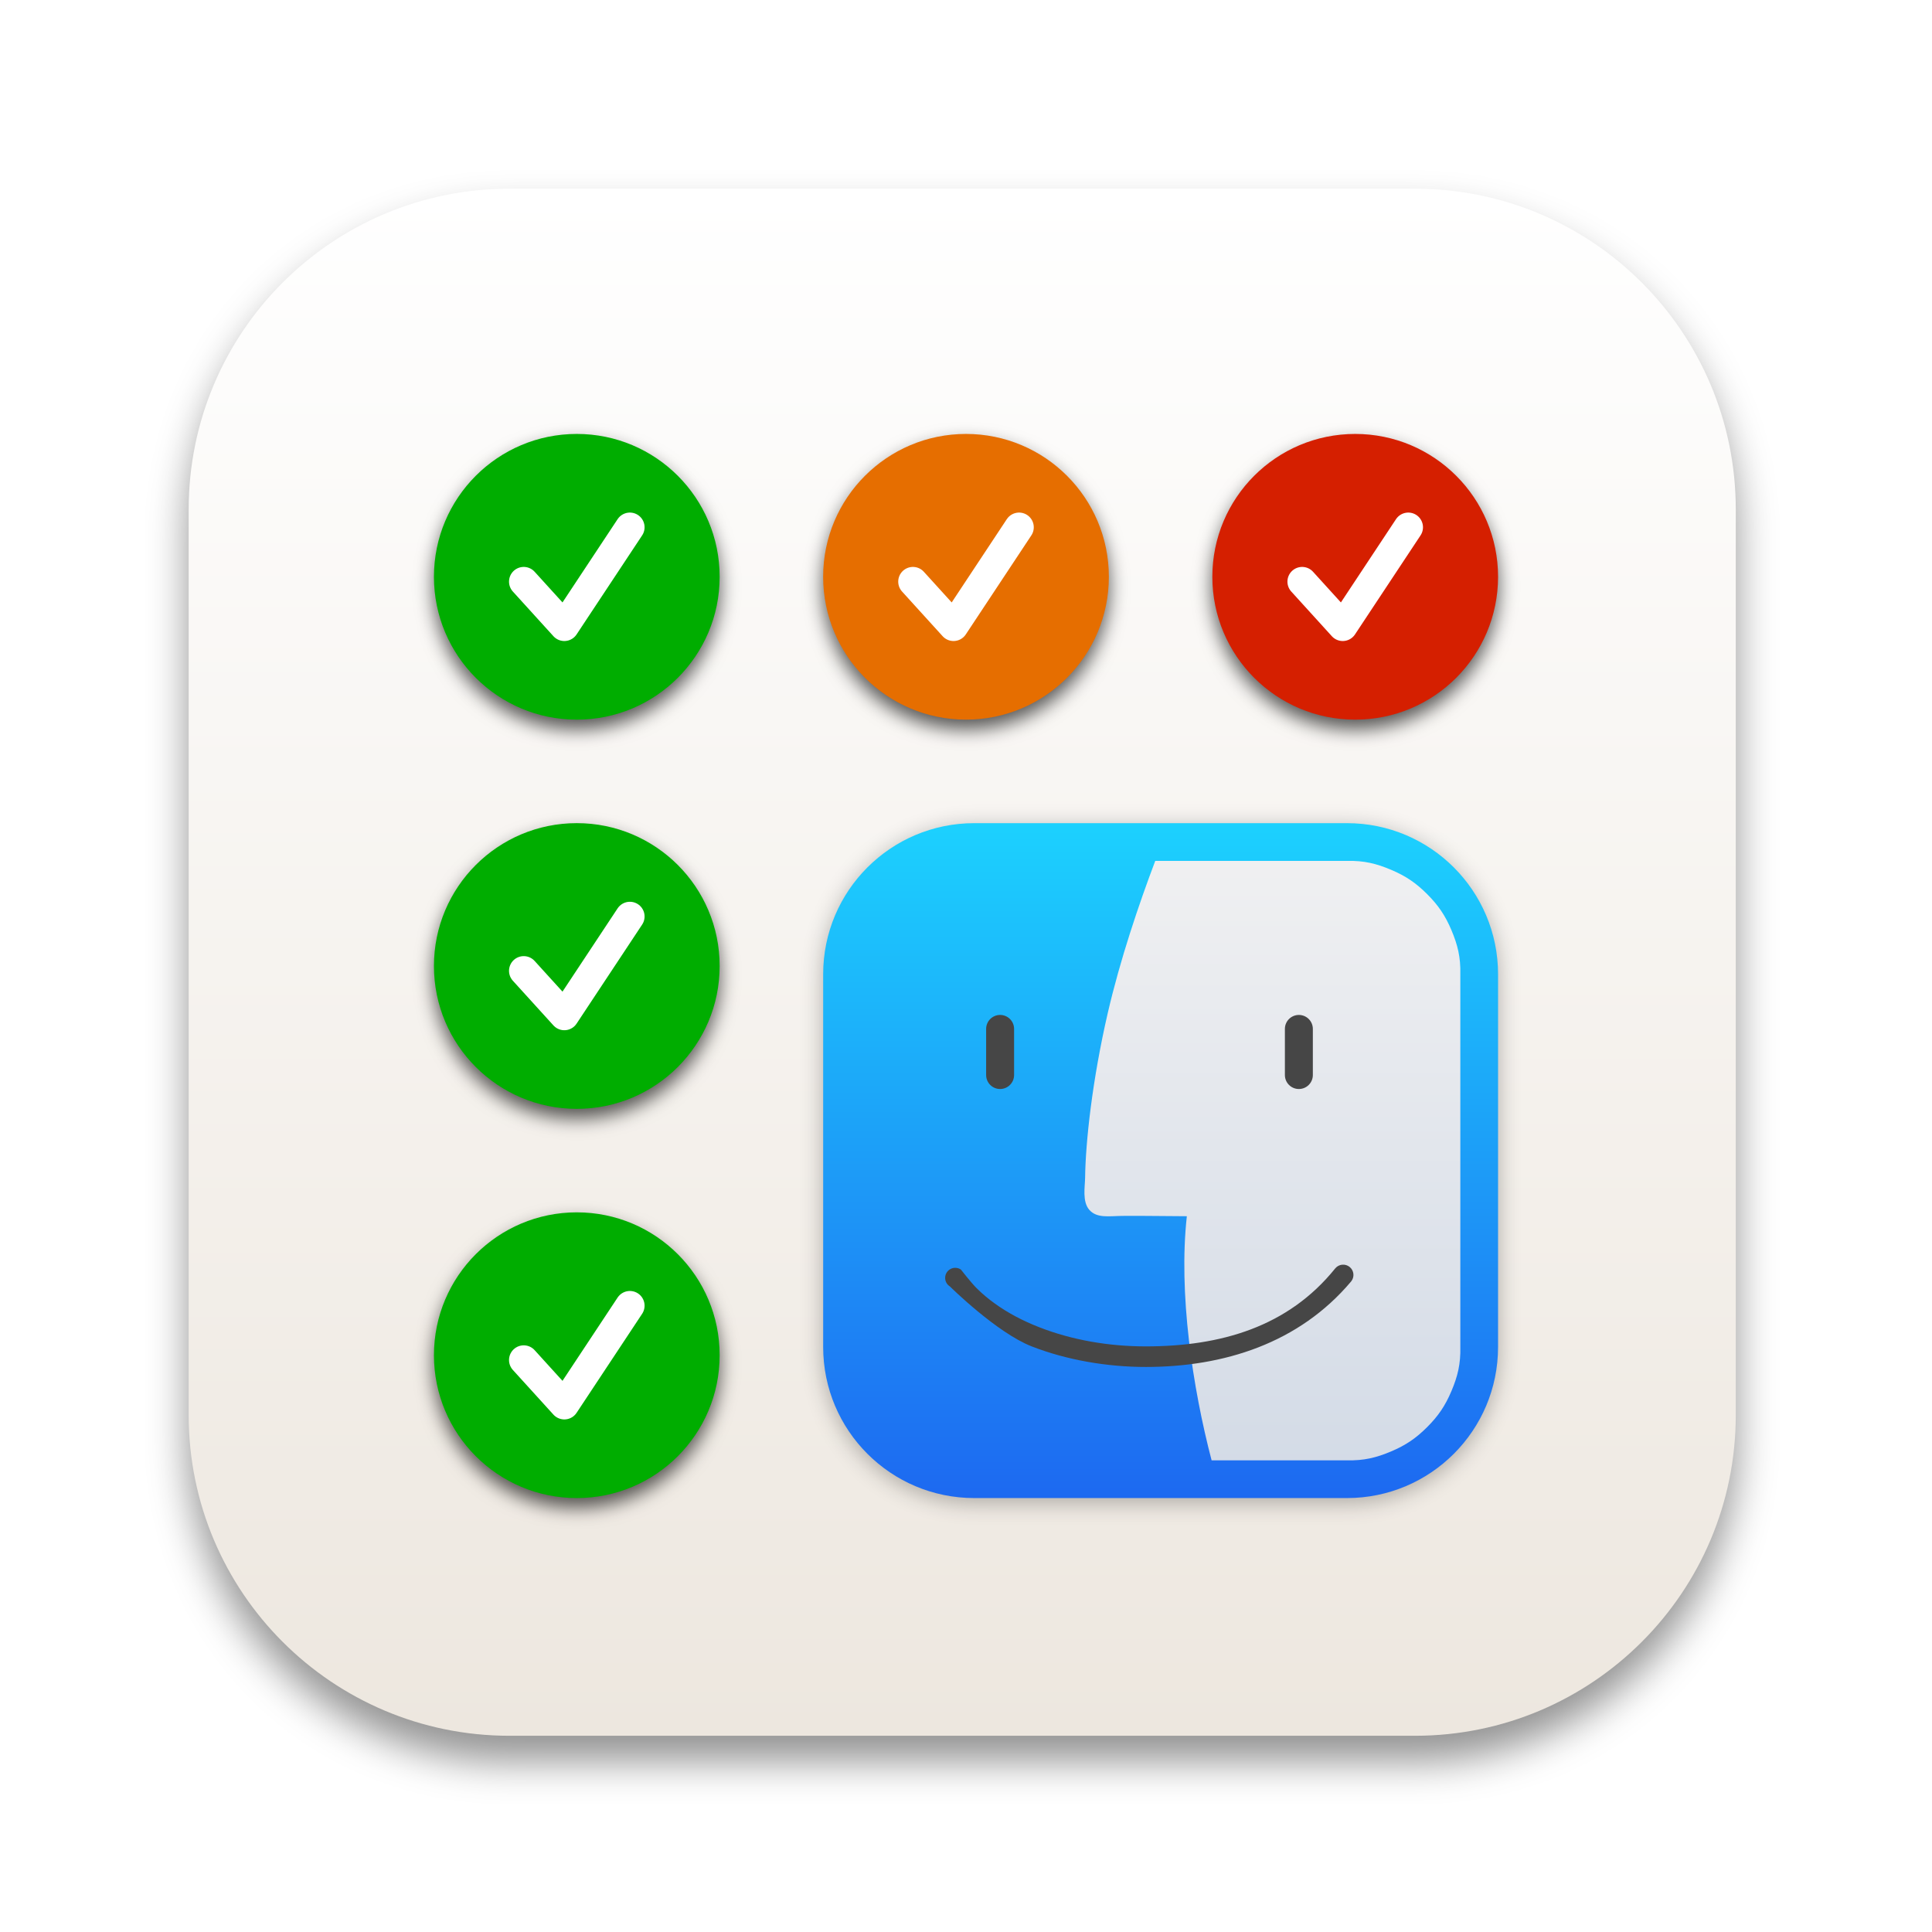
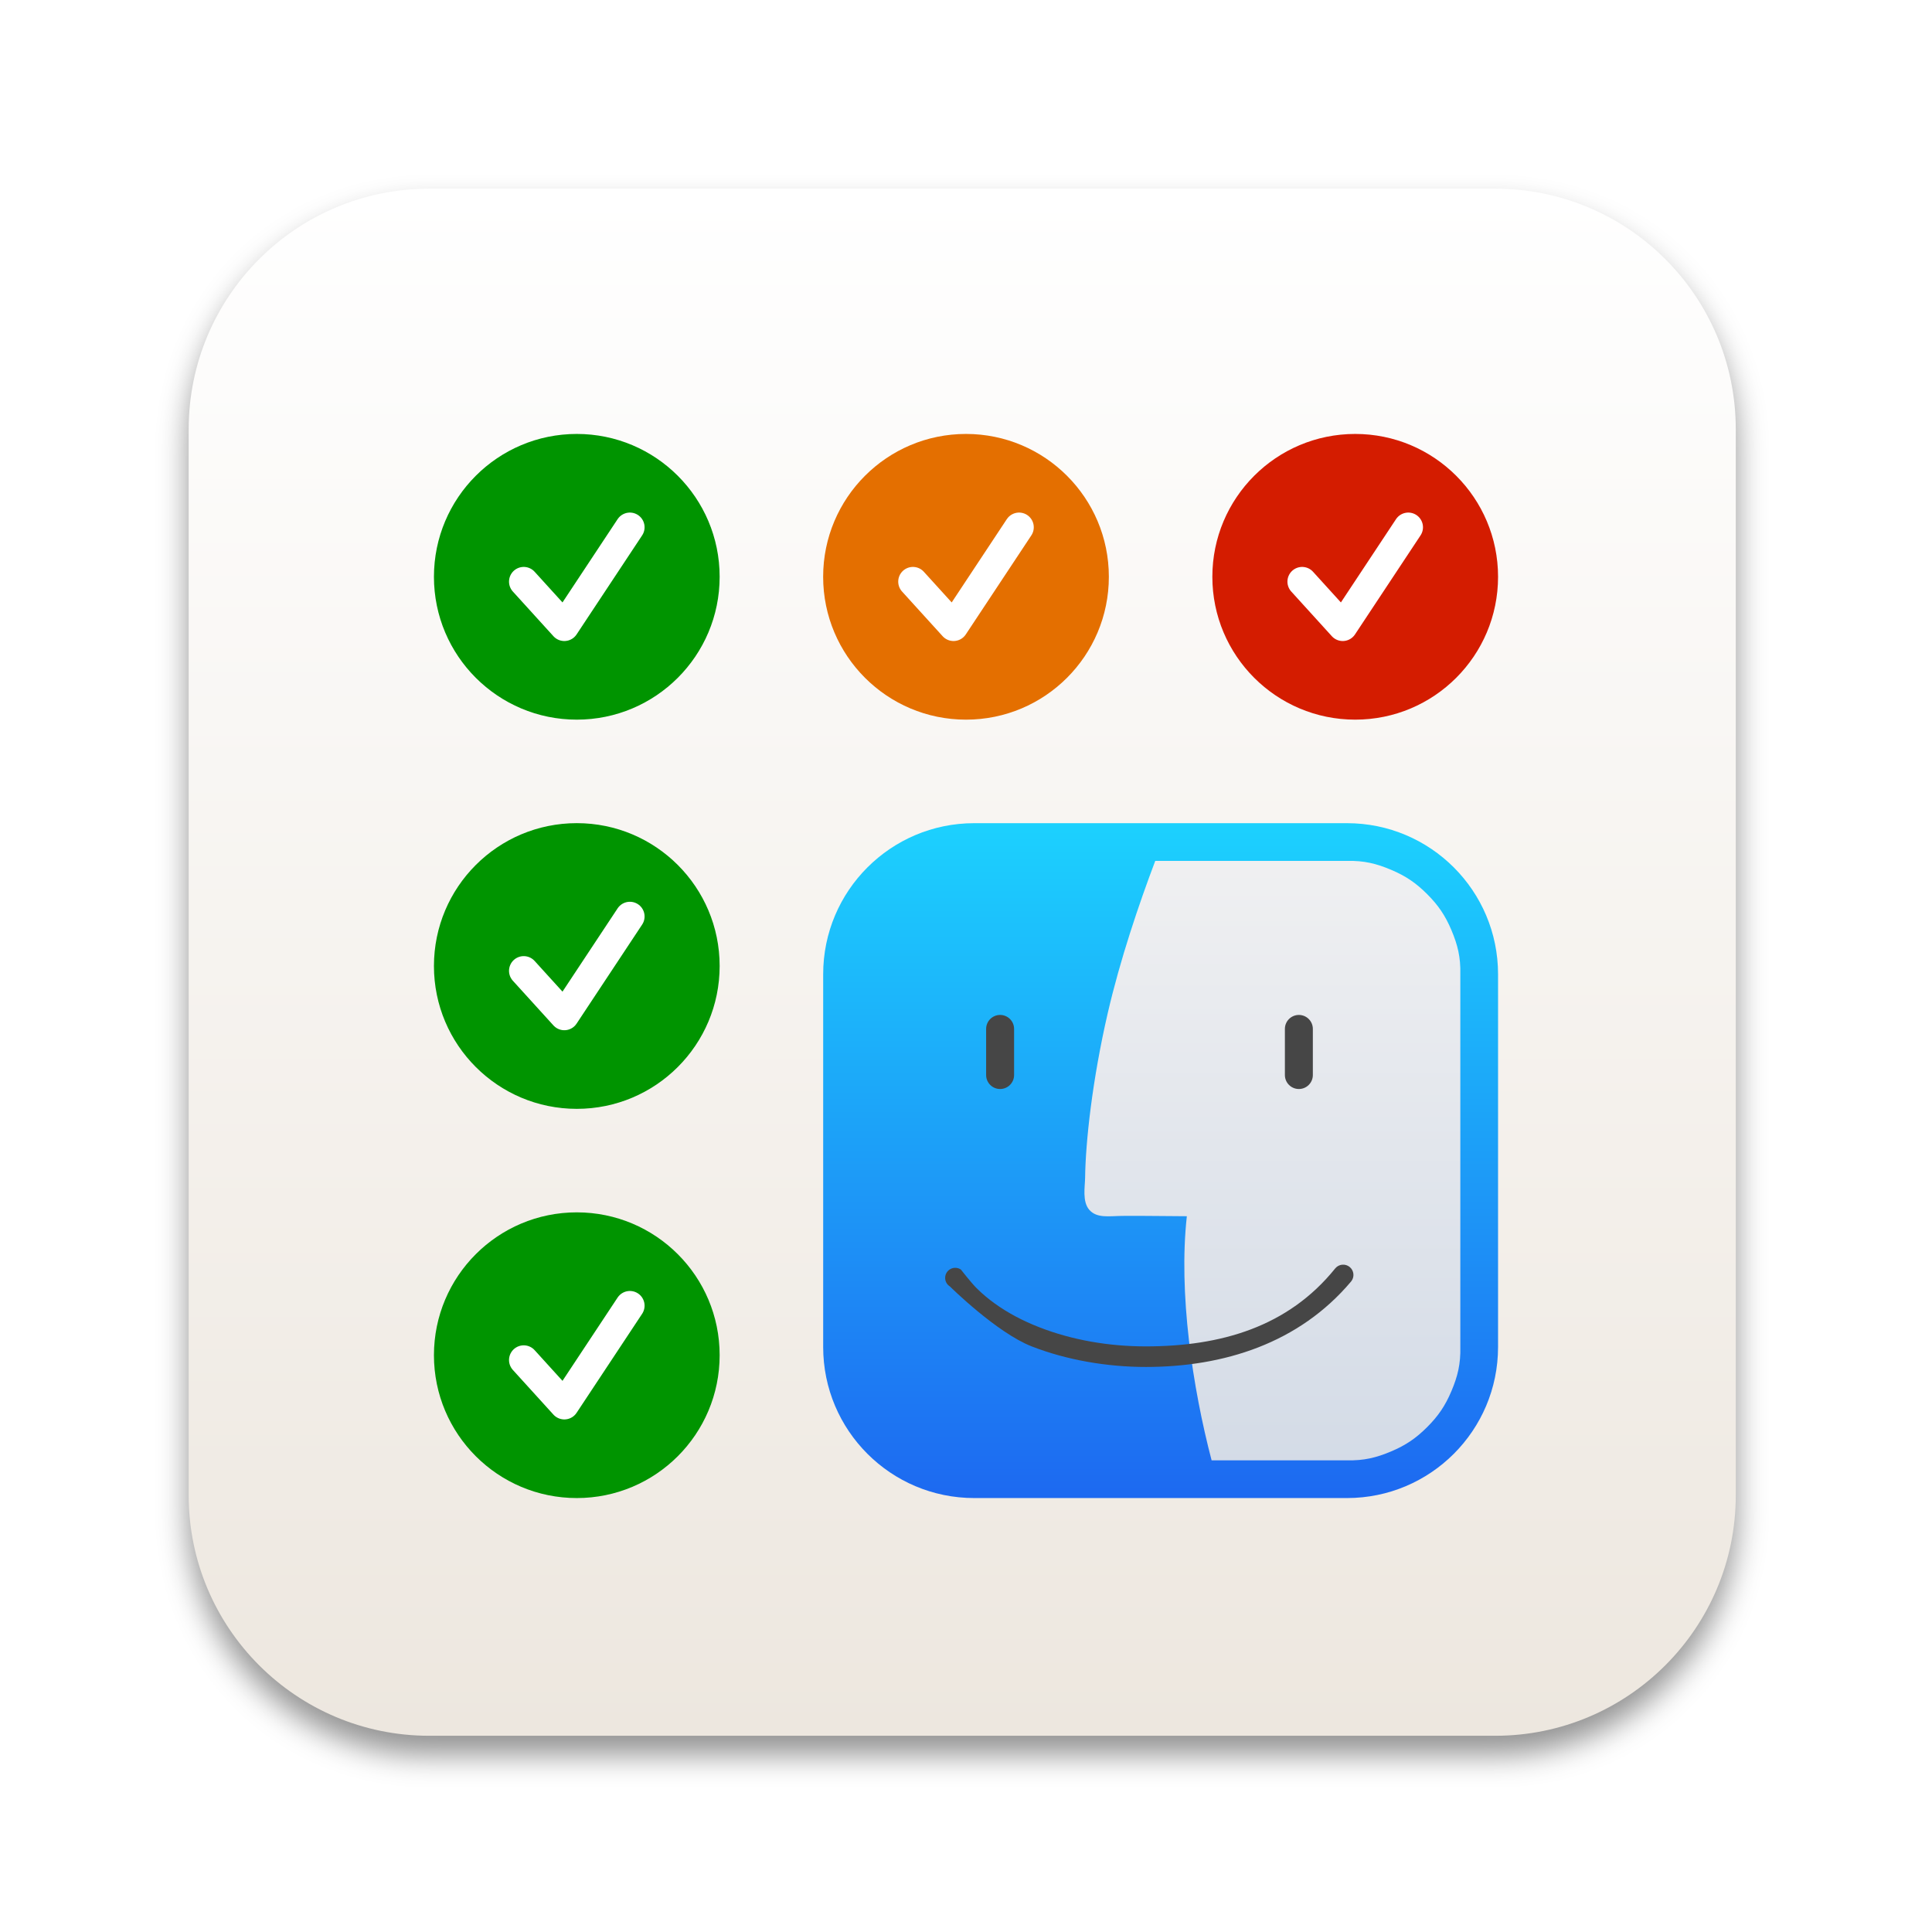
<svg xmlns="http://www.w3.org/2000/svg" xmlns:ns1="https://boxy-svg.com" width="1024px" height="1024px" viewBox="0 0 1024 1024">
  <defs>
    <ns1:export>
      <ns1:file format="png" path="AppIcon-16x16.png" width="16" height="16" />
      <ns1:file format="png" path="AppIcon-16x16@2x.png" width="32" height="32" />
      <ns1:file format="png" path="AppIcon-32x32.png" width="32" height="32" />
      <ns1:file format="png" path="AppIcon-32x32@2x.png" width="64" height="64" />
      <ns1:file format="png" path="AppIcon-128x128.png" width="128" height="128" />
      <ns1:file format="png" path="AppIcon-128x128@2x.png" width="256" height="256" />
      <ns1:file format="png" path="AppIcon-256x256.png" width="256" height="256" />
      <ns1:file format="png" path="AppIcon-256x256@2x.png" width="512" height="512" />
      <ns1:file format="png" path="AppIcon-512x512.png" width="512" height="512" />
      <ns1:file format="png" path="AppIcon-512x512@2x.png" width="1024" height="1024" />
    </ns1:export>
    <filter id="drop-shadow-filter-1" ns1:preset="drop-shadow 1 0 10 8 0.53 #00000067" color-interpolation-filters="sRGB" x="-50%" y="-50%" width="200%" height="200%">
      <feGaussianBlur in="SourceAlpha" stdDeviation="8" />
      <feOffset dx="0" dy="10" />
      <feComponentTransfer result="offsetblur">
        <feFuncA id="spread-ctrl" type="linear" slope="1.06" />
      </feComponentTransfer>
      <feFlood flood-color="#00000067" />
      <feComposite in2="offsetblur" operator="in" />
      <feMerge>
        <feMergeNode />
        <feMergeNode in="SourceGraphic" />
      </feMerge>
    </filter>
-     <filter id="drop-shadow-filter-5" ns1:preset="drop-shadow 1 0 4 4 0.33 #000" color-interpolation-filters="sRGB" x="-50%" y="-50%" width="200%" height="200%">
-       <feGaussianBlur in="SourceAlpha" stdDeviation="4" />
-       <feOffset dx="0" dy="4" />
-       <feComponentTransfer result="offsetblur">
-         <feFuncA id="spread-ctrl-2" type="linear" slope="0.66" />
-       </feComponentTransfer>
-       <feFlood flood-color="#000" />
-       <feComposite in2="offsetblur" operator="in" />
-       <feMerge>
-         <feMergeNode />
-         <feMergeNode in="SourceGraphic" />
-       </feMerge>
-     </filter>
    <ns1:guide x="0" y="100" angle="90" />
    <ns1:guide x="0" y="920" angle="90" />
    <ns1:guide x="100" y="0" angle="0" />
    <ns1:guide x="920" y="0" angle="0" />
-     <linearGradient gradientUnits="userSpaceOnUse" x1="510.5" y1="203" x2="510.5" y2="818" id="gradient-0">
+     <linearGradient gradientUnits="userSpaceOnUse" x1="510.5" y1="203" x2="510.5" y2="818" id="gradient-0" gradientTransform="matrix(1.333333, 0, 0, 1.333333, -170.6665, -170.6665)">
      <stop offset="0" style="stop-color: rgb(255, 255, 255);" />
      <stop offset="1" style="stop-color: rgb(237, 231, 223);" />
    </linearGradient>
-     <linearGradient gradientUnits="userSpaceOnUse" x1="1332.5" y1="203" x2="1332.5" y2="818" id="gradient-1">
+     <linearGradient gradientUnits="userSpaceOnUse" x1="1332.5" y1="203" x2="1332.5" y2="818" id="gradient-1" gradientTransform="matrix(0.581626, 0, 0, 0.581626, -159.8666, 318.2299)">
      <stop offset="0" style="stop-color: rgb(28, 209, 254);" />
      <stop offset="1" style="stop-color: rgb(29, 105, 241);" />
    </linearGradient>
-     <linearGradient gradientUnits="userSpaceOnUse" x1="1451.537" y1="203" x2="1451.537" y2="818" id="gradient-2">
+     <linearGradient gradientUnits="userSpaceOnUse" x1="1451.537" y1="203" x2="1451.537" y2="818" id="gradient-2" gradientTransform="matrix(0.581626, 0, 0, 0.581626, -159.8666, 318.2299)">
      <stop offset="0" style="stop-color: rgb(241, 241, 242);" />
      <stop offset="1" style="stop-color: rgb(210, 218, 230);" />
    </linearGradient>
-     <filter id="drop-shadow-filter-0" ns1:preset="drop-shadow 1 0 4 10 0.33 #00000070" color-interpolation-filters="sRGB" x="-50%" y="-50%" width="200%" height="200%">
-       <feGaussianBlur in="SourceAlpha" stdDeviation="10" />
-       <feOffset dx="0" dy="4" />
-       <feComponentTransfer result="offsetblur">
-         <feFuncA id="spread-ctrl-3" type="linear" slope="0.66" />
-       </feComponentTransfer>
-       <feFlood flood-color="#00000070" />
-       <feComposite in2="offsetblur" operator="in" />
-       <feMerge>
-         <feMergeNode />
-         <feMergeNode in="SourceGraphic" />
-       </feMerge>
-     </filter>
  </defs>
-   <g transform="matrix(1.333333, 0, 0, 1.333333, -170.6665, -170.6665)">
-     <rect style="stroke-width: 16px; filter: url(&quot;#drop-shadow-filter-1&quot;); fill: url(&quot;#gradient-0&quot;);" x="203" y="203" width="615" height="615" rx="127.5" ry="127.5" />
-     <g transform="matrix(0.946429, 0, 0, 0.946429, 300.4999, 300.4999)">
-       <ellipse style="stroke-width: 8; fill: rgb(0, 173, 0); filter: url(&quot;#drop-shadow-filter-5&quot;);" cx="60" cy="60" rx="60" ry="60" />
-       <path style="fill: none; stroke-linecap: round; stroke-linejoin: round; stroke: rgb(255, 255, 255); stroke-width: 12.353px" d="M 82.292 39.2 L 54.759 80.8 L 37.709 62.03" />
+   <g>
+     <rect style="stroke-width: 21.333; filter: url(&quot;#drop-shadow-filter-1&quot;); fill: url(&quot;#gradient-0&quot;);" x="100" y="100" width="820" height="820" rx="127.5" ry="127.5" />
+     <g>
+       <ellipse style="stroke-width: 10.095; filter: none; fill: rgb(0, 148, 0);" cx="305.714" cy="305.714" rx="75.714" ry="75.714" />
+       <path style="stroke-linecap: round; stroke-linejoin: round; stroke: rgb(255, 255, 255); stroke-width: 15.588; fill: none;" d="M 333.845 279.467 L 299.101 331.962 L 277.585 308.276" />
    </g>
-     <g transform="matrix(0.946429, 0, 0, 0.946429, 313.2499, 300.4999)">
-       <ellipse style="stroke-width: 8; filter: url(&quot;#drop-shadow-filter-5&quot;); fill: rgb(230, 110, 0);" cx="210" cy="60" rx="60" ry="60" />
-       <path style="fill: none; stroke-linecap: round; stroke-linejoin: round; stroke: rgb(255, 255, 255); stroke-width: 12.353px" d="M 232.292 39.2 L 204.759 80.8 L 187.709 62.03" />
+     <g>
+       <ellipse style="stroke-width: 10.095; filter: none; fill: rgb(228, 111, 0);" cx="512" cy="305.714" rx="75.714" ry="75.714" />
+       <path style="fill: none; stroke-linecap: round; stroke-linejoin: round; stroke: rgb(255, 255, 255); stroke-width: 15.588;" d="M 540.13 279.467 L 505.386 331.962 L 483.871 308.276" />
    </g>
-     <g transform="matrix(0.946429, 0, 0, 0.946429, 325.9999, 300.4999)">
-       <ellipse style="stroke-width: 8; filter: url(&quot;#drop-shadow-filter-5&quot;); fill: rgb(213, 31, 0);" cx="360" cy="60" rx="60" ry="60" />
-       <path style="fill: none; stroke-linecap: round; stroke-linejoin: round; stroke: rgb(255, 255, 255); stroke-width: 12.353px" d="M 382.292 39.2 L 354.759 80.8 L 337.709 62.03" />
+     <g>
+       <ellipse style="stroke-width: 10.095; filter: none; fill: rgb(212, 28, 0);" cx="718.286" cy="305.714" rx="75.714" ry="75.714" />
+       <path style="stroke-linecap: round; stroke-linejoin: round; stroke: rgb(255, 255, 255); stroke-width: 15.588; fill: none;" d="M 746.416 279.467 L 711.672 331.962 L 690.157 308.276" />
    </g>
-     <g transform="matrix(0.946429, 0, 0, 0.946429, 300.4999, 313.2499)">
-       <ellipse style="stroke-width: 8; filter: url(&quot;#drop-shadow-filter-5&quot;); fill: rgb(0, 173, 0);" cx="60" cy="210" rx="60" ry="60" />
-       <path style="fill: none; stroke-linecap: round; stroke-linejoin: round; stroke: rgb(255, 255, 255); stroke-width: 12.353px" d="M 82.292 189.2 L 54.759 230.8 L 37.709 212.03" />
+     <g>
+       <ellipse style="stroke-width: 10.095; filter: none; fill: rgb(0, 148, 0);" cx="305.714" cy="512" rx="75.714" ry="75.714" />
+       <path style="stroke-linecap: round; stroke-linejoin: round; stroke: rgb(255, 255, 255); stroke-width: 15.588; fill: none;" d="M 333.845 485.752 L 299.101 538.248 L 277.585 514.562" />
    </g>
-     <g transform="matrix(0.946429, 0, 0, 0.946429, 300.4999, 325.9999)">
-       <ellipse style="stroke-width: 8; filter: url(&quot;#drop-shadow-filter-5&quot;); fill: rgb(0, 173, 0);" cx="60" cy="360" rx="60" ry="60" />
-       <path style="fill: none; stroke-linecap: round; stroke-linejoin: round; stroke: rgb(255, 255, 255); stroke-width: 12.353px" d="M 82.292 339.2 L 54.759 380.8 L 37.709 362.03" />
+     <g>
+       <ellipse style="stroke-width: 10.095; filter: none; fill: rgb(0, 148, 0);" cx="305.714" cy="718.286" rx="75.714" ry="75.714" />
+       <path style="stroke-linecap: round; stroke-linejoin: round; stroke: rgb(255, 255, 255); stroke-width: 15.588; fill: none;" d="M 333.845 692.038 L 299.101 744.533 L 277.585 720.847" />
    </g>
-     <g transform="matrix(0.43622, 0, 0, 0.43622, 8.099288, 366.6721)" style="filter: url(&quot;#drop-shadow-filter-0&quot;);">
-       <path d="M 1162.648 203 H 1502.352 A 137.648 137.648 0 0 1 1640 340.648 V 680.352 A 137.648 137.648 0 0 1 1502.352 818 H 1162.648 A 137.648 137.648 0 0 1 1025 680.352 V 340.648 A 137.648 137.648 0 0 1 1162.648 203 Z" style="fill: url(&quot;#gradient-1&quot;);" />
-       <path d="M 1356.404 561.171 C 1340.509 561.171 1318.214 560.69 1297.568 560.881 C 1285.55 560.992 1274.564 563.223 1267.61 555.465 C 1260.898 547.979 1263.594 534.002 1263.685 526.347 C 1264.08 493.252 1270.322 436.792 1284.236 376.455 C 1295.567 327.323 1312.767 276.568 1327.611 237.386 L 1502.35 237.386 C 1517.777 237.01 1529.064 239.79 1542.534 245.487 C 1555.906 251.143 1565.191 257.454 1575.368 267.631 C 1585.545 277.808 1591.857 287.093 1597.513 300.465 C 1603.21 313.934 1605.99 325.22 1605.614 340.648 L 1605.614 680.352 C 1605.99 695.78 1603.21 707.066 1597.513 720.535 C 1591.857 733.907 1585.545 743.192 1575.368 753.369 C 1565.191 763.546 1555.906 769.857 1542.534 775.513 C 1529.064 781.21 1517.777 783.99 1502.35 783.614 L 1378.965 783.614 C 1361.635 717.432 1348.649 631.235 1356.404 561.171 Z" style="fill: url(&quot;#gradient-2&quot;);" />
-       <g>
-         <path d="M 1186.238 377.75 H 1186.238 A 12.738 12.738 0 0 1 1198.976 390.488 V 432.512 A 12.738 12.738 0 0 1 1186.238 445.25 H 1186.238 A 12.738 12.738 0 0 1 1173.5 432.512 V 390.488 A 12.738 12.738 0 0 1 1186.238 377.75 Z" style="fill: rgb(70, 70, 70);" />
-         <path d="M 1458.488 377.75 H 1458.488 A 12.738 12.738 0 0 1 1471.226 390.488 V 432.512 A 12.738 12.738 0 0 1 1458.488 445.25 H 1458.488 A 12.738 12.738 0 0 1 1445.75 432.512 V 390.488 A 12.738 12.738 0 0 1 1458.488 377.75 Z" style="fill: rgb(70, 70, 70);" />
-         <path d="M 1504.816 607.444 C 1508.811 610.737 1509.38 616.646 1506.087 620.641 C 1458.614 676.998 1390.033 698.54 1319 698.54 C 1283.806 698.54 1246.768 692.213 1214.951 679.763 C 1183.035 667.274 1140.489 625.17 1140.489 625.17 C 1139.55 624.674 1140.489 625.17 1140.489 625.17 C 1137.663 623.415 1136.008 620.268 1136.163 616.945 C 1136.317 613.622 1138.256 610.643 1141.232 609.156 C 1144.208 607.67 1147.755 607.909 1150.505 609.782 C 1150.505 609.782 1150.776 610.075 1150.505 609.782 C 1150.505 609.782 1159.868 621.833 1164.944 626.864 C 1170.026 631.902 1175.34 636.358 1181.375 640.705 C 1193.475 649.421 1206.804 656.44 1221.784 662.302 C 1251.833 674.061 1285.384 679.79 1319 679.79 C 1387.321 679.79 1448.668 662.062 1491.619 608.715 C 1494.912 604.72 1500.821 604.151 1504.816 607.444 Z" style="fill: rgb(70, 70, 70);" />
-       </g>
-       <path d="M 1162.65 203 L 1502.35 203 C 1578.37 203 1640 264.627 1640 340.648 L 1640 680.352 C 1640 756.373 1578.37 818 1502.35 818 L 1162.65 818 C 1086.63 818 1025 756.373 1025 680.352 L 1025 340.648 C 1025 264.627 1086.63 203 1162.65 203 Z" style="fill: none; stroke-width: 68.773px;" />
+     <g>
+       <path d="M 516.36 436.3 L 713.94 436.3 C 758.156 436.3 794 472.144 794 516.36 L 794 713.94 C 794 758.156 758.156 794 713.94 794 L 516.36 794 C 472.144 794 436.3 758.156 436.3 713.94 L 436.3 516.36 C 436.3 472.144 472.144 436.3 516.36 436.3 Z" style="fill: url(&quot;#gradient-1&quot;); stroke-width: 0.582; filter: none;" />
+       <path d="M 629.053 644.622 C 619.808 644.622 606.841 644.342 594.833 644.453 C 587.843 644.517 581.453 645.815 577.408 641.303 C 573.504 636.949 575.072 628.819 575.125 624.367 C 575.355 605.118 578.986 572.28 587.078 537.186 C 593.669 508.609 603.673 479.089 612.306 456.3 L 713.939 456.3 C 722.912 456.081 729.477 457.698 737.311 461.012 C 745.089 464.301 750.489 467.972 756.408 473.891 C 762.328 479.81 765.999 485.211 769.288 492.988 C 772.602 500.822 774.219 507.386 774 516.36 L 774 713.94 C 774.219 722.914 772.602 729.478 769.288 737.312 C 765.999 745.089 762.328 750.49 756.408 756.409 C 750.489 762.328 745.089 765.999 737.311 769.288 C 729.477 772.602 722.912 774.219 713.939 774 L 642.175 774 C 632.096 735.507 624.543 685.373 629.053 644.622 Z" style="fill: url(&quot;#gradient-2&quot;); stroke-width: 0.582; filter: none;" />
+       <path d="M 530.08 537.939 C 534.172 537.939 537.489 541.256 537.489 545.348 L 537.489 569.79 C 537.489 573.882 534.172 577.199 530.08 577.199 C 525.988 577.199 522.671 573.882 522.671 569.79 L 522.671 545.348 C 522.671 541.256 525.988 537.939 530.08 537.939 Z" style="fill: rgb(70, 70, 70); stroke-width: 0.582; filter: none;" />
+       <path d="M 688.428 537.939 C 692.52 537.939 695.837 541.256 695.837 545.348 L 695.837 569.79 C 695.837 573.882 692.52 577.199 688.428 577.199 C 684.336 577.199 681.019 573.882 681.019 569.79 L 681.019 545.348 C 681.019 541.256 684.336 537.939 688.428 537.939 Z" style="fill: rgb(70, 70, 70); stroke-width: 0.582; filter: none;" />
+       <path d="M 715.373 671.535 C 717.697 673.45 718.028 676.887 716.113 679.211 C 688.501 711.99 648.613 724.519 607.298 724.519 C 586.828 724.519 565.286 720.839 546.78 713.598 C 528.217 706.334 503.471 681.845 503.471 681.845 C 502.925 681.557 503.471 681.845 503.471 681.845 C 501.828 680.824 500.865 678.994 500.955 677.061 C 501.045 675.128 502.173 673.396 503.904 672.531 C 505.634 671.667 507.698 671.806 509.297 672.895 C 509.297 672.895 509.455 673.065 509.297 672.895 C 509.297 672.895 514.743 679.904 517.695 682.83 C 520.651 685.761 523.742 688.352 527.252 690.881 C 534.289 695.95 542.042 700.032 550.755 703.442 C 568.232 710.281 587.746 713.613 607.298 713.613 C 647.035 713.613 682.716 703.302 707.698 672.274 C 709.613 669.951 713.05 669.62 715.373 671.535 Z" style="fill: rgb(70, 70, 70); stroke-width: 0.582; filter: none;" />
    </g>
  </g>
</svg>
